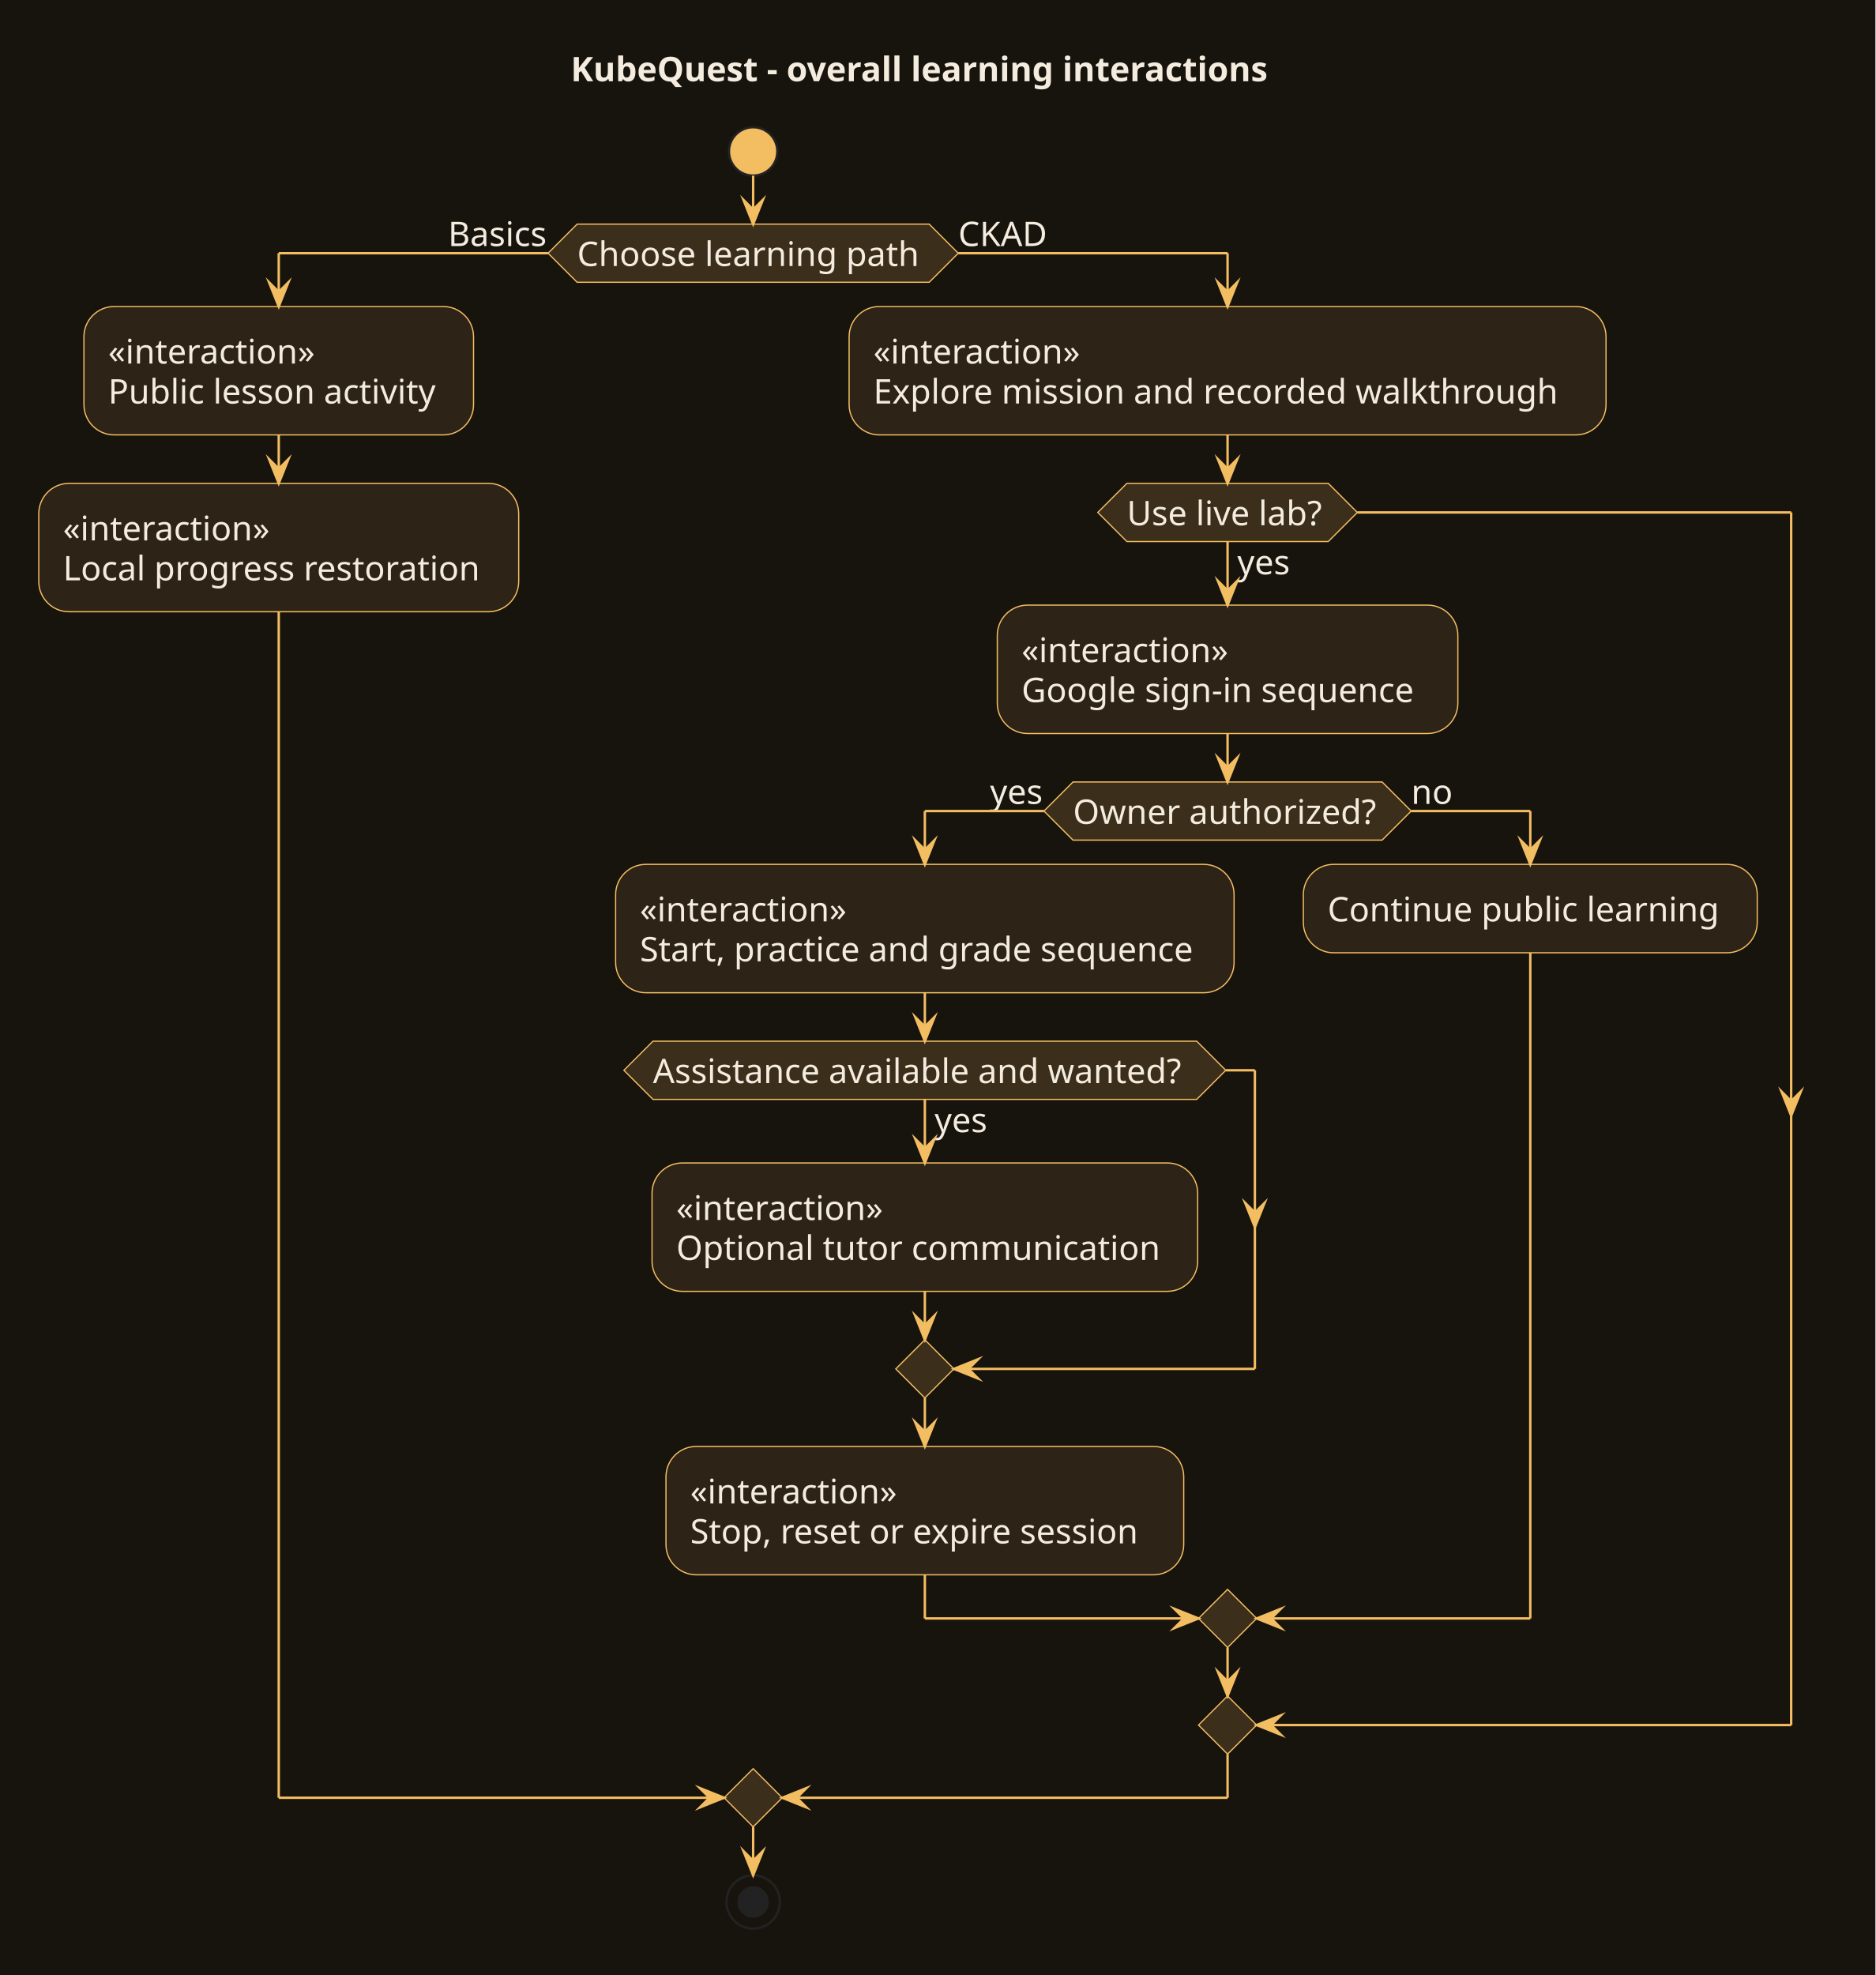
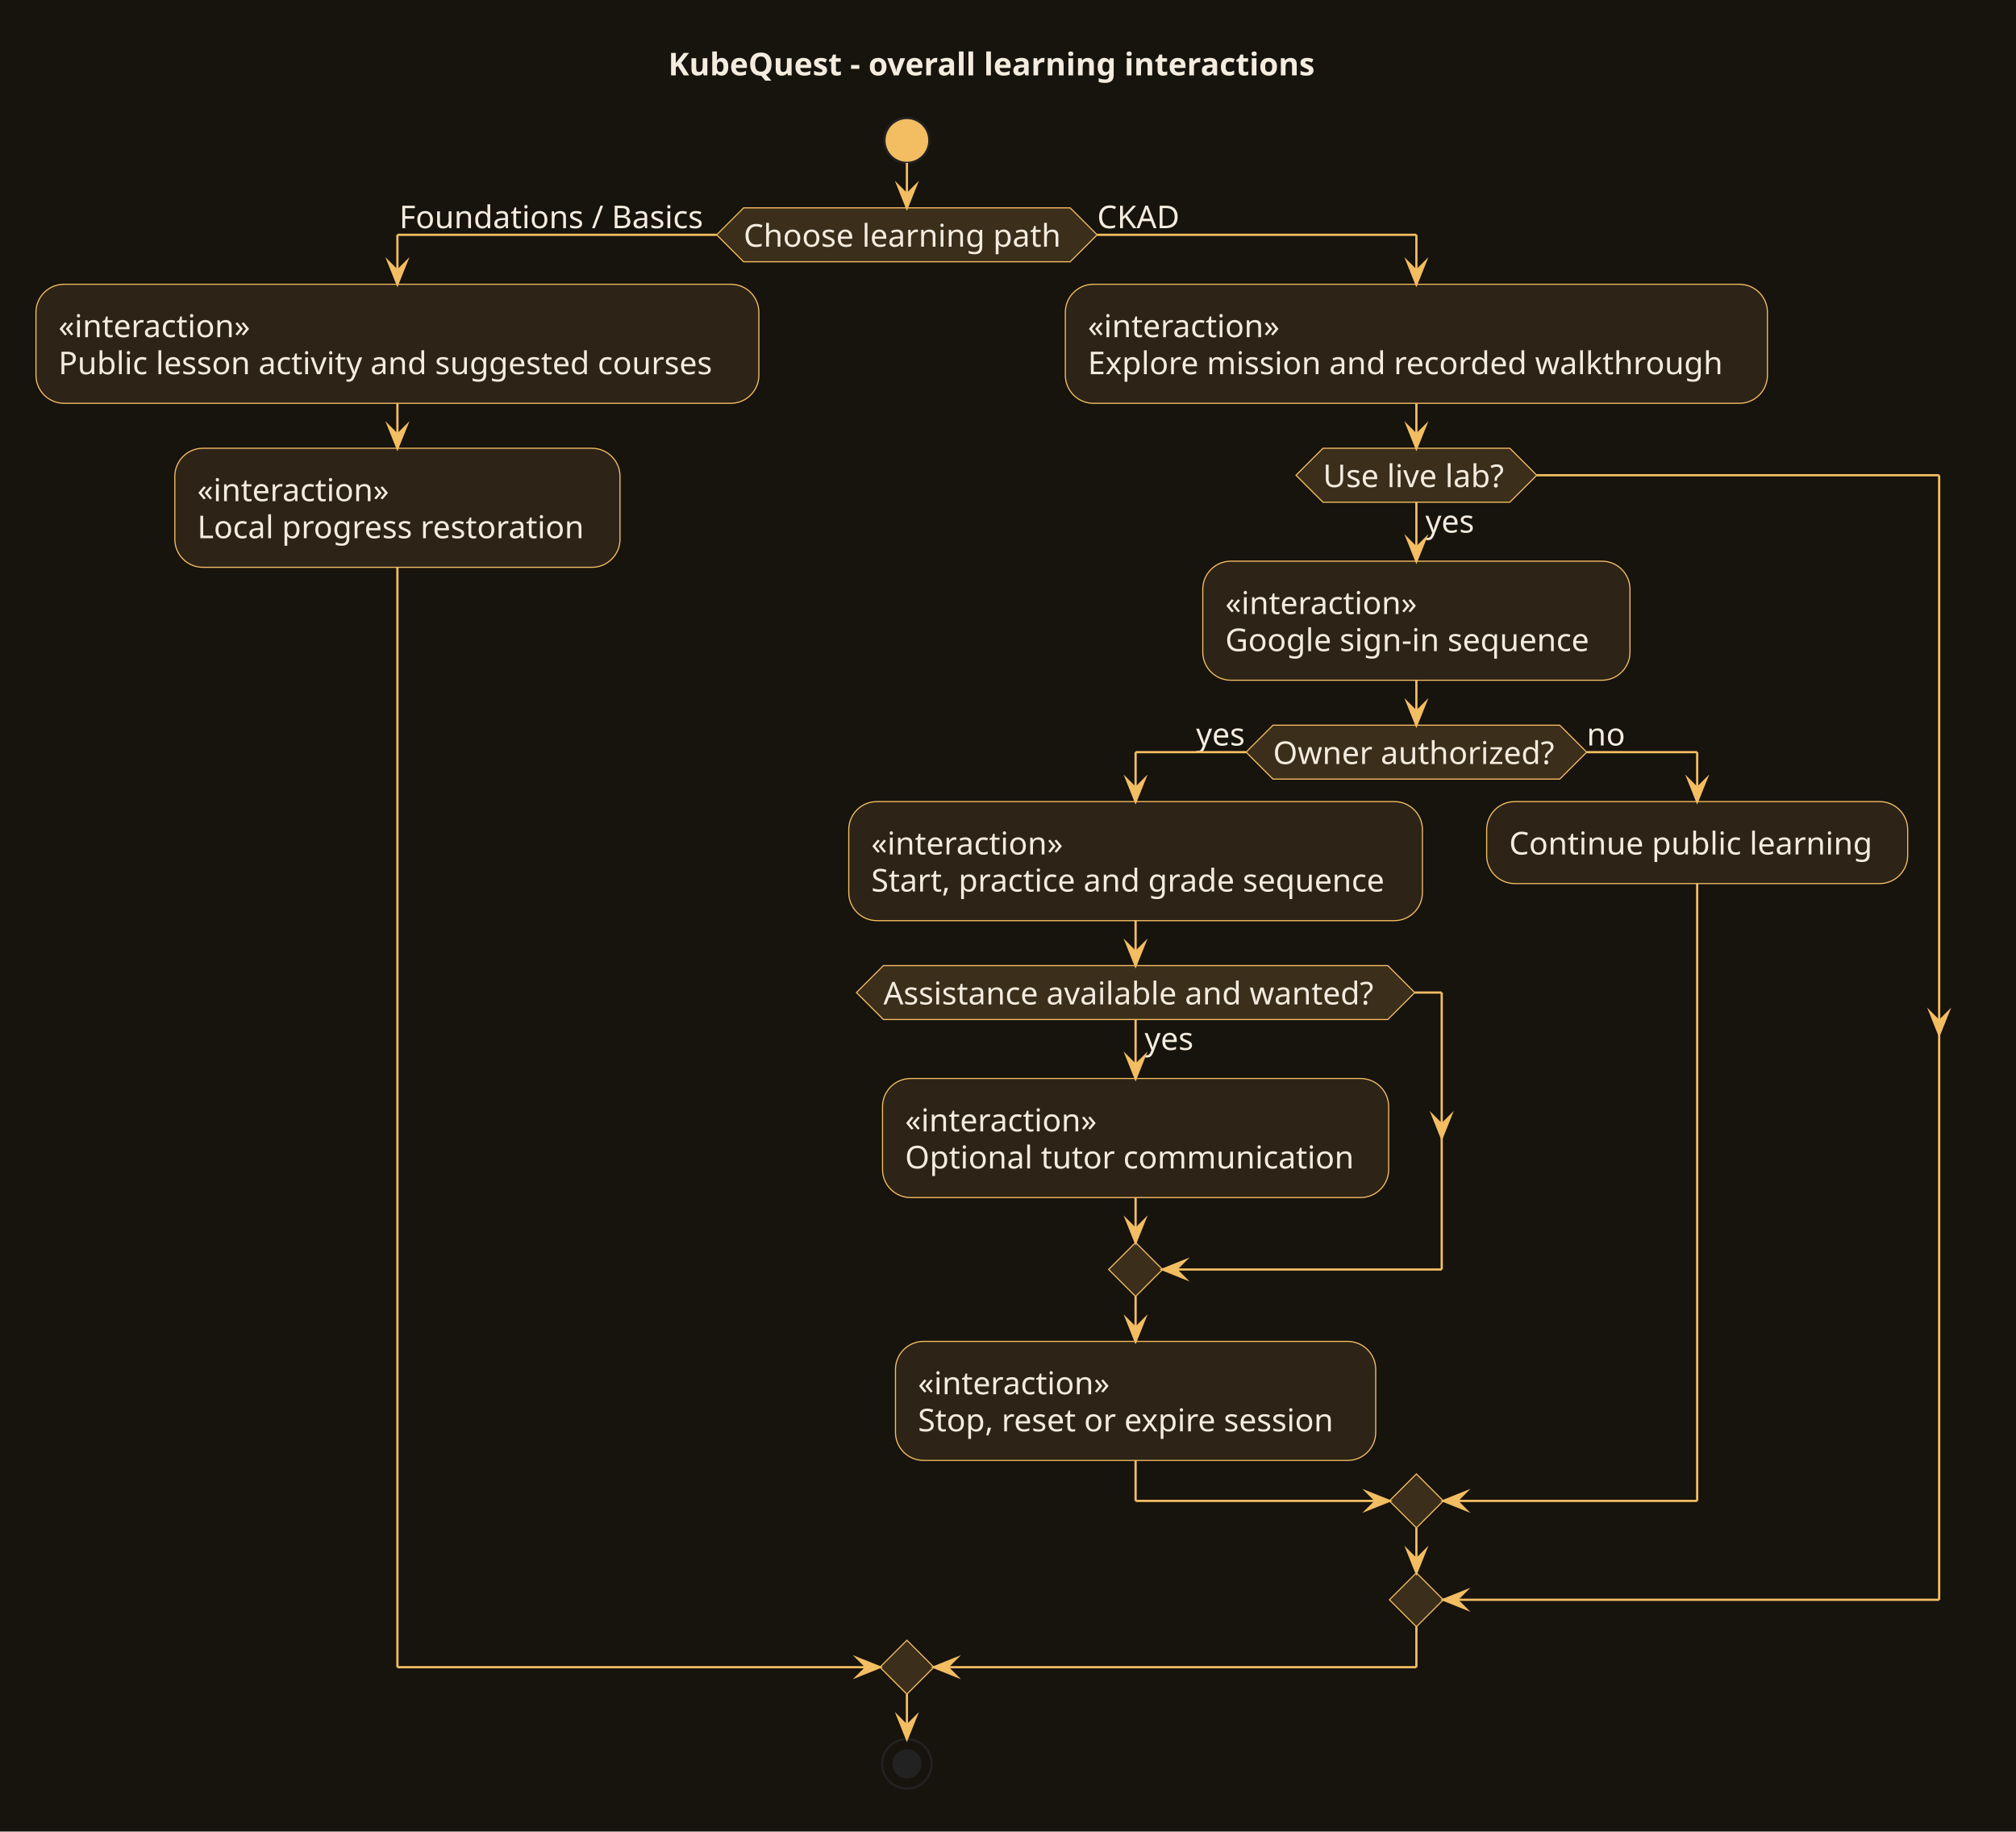
- <svg xmlns="http://www.w3.org/2000/svg" version="1.1" data-diagram-type="ACTIVITY" style="width:774px;height:815px;background:#17130D;" width="774px" height="815px" viewBox="0 0 774 815" zoomAndPan="magnify" preserveAspectRatio="none" contentStyleType="text/css">
+ <svg xmlns="http://www.w3.org/2000/svg" version="1.1" data-diagram-type="ACTIVITY" style="width:897px;height:815px;background:#17130D;" width="897px" height="815px" viewBox="0 0 897 815" zoomAndPan="magnify" preserveAspectRatio="none" contentStyleType="text/css">
  <defs />
  <g font-family="sans-serif" lengthAdjust="spacing">
-     <rect x="0" y="0" width="774" height="815" fill="#17130D" style="stroke:none;" />
+     <rect x="0" y="0" width="897" height="815" fill="#17130D" style="stroke:none;" />
    <g class="title" data-source-line="70">
-       <text x="235.54" y="33.535" fill="#F4ECDF" font-size="14" textLength="301.157" font-weight="700">KubeQuest - overall learning interactions</text>
+       <text x="297.327" y="33.535" fill="#F4ECDF" font-size="14" textLength="301.157" font-weight="700">KubeQuest - overall learning interactions</text>
    </g>
-     <ellipse cx="310.837" cy="62.488" rx="10" ry="10" fill="#F3BD62" style="stroke:#222;stroke-width:1;" />
-     <polygon points="238.188,92.488,383.486,92.488,395.486,104.488,383.486,116.488,238.188,116.488,226.188,104.488,238.188,92.488" fill="#3B2E1A" style="stroke:#F3BD62;stroke-width:0.5;stroke-linejoin:miter;stroke-miterlimit:10;" />
-     <text x="238.188" y="109.779" fill="#F4ECDF" font-size="14" textLength="145.298">Choose learning path</text>
-     <text x="184.912" y="101.535" fill="#F4ECDF" font-size="14" textLength="41.275">Basics</text>
-     <text x="395.486" y="101.535" fill="#F4ECDF" font-size="14" textLength="38.972">CKAD</text>
-     <rect x="34.638" y="126.488" width="160.8" height="52.977" fill="#2D2417" style="stroke:#F3BD62;stroke-width:0.5;" rx="12.5" ry="12.5" />
-     <text x="44.638" y="150.023" fill="#F4ECDF" font-size="14" textLength="87.644">«interaction»</text>
-     <text x="44.638" y="166.512" fill="#F4ECDF" font-size="14" textLength="140.8">Public lesson activity</text>
-     <rect x="16" y="199.465" width="198.076" height="52.977" fill="#2D2417" style="stroke:#F3BD62;stroke-width:0.5;" rx="12.5" ry="12.5" />
-     <text x="26" y="223" fill="#F4ECDF" font-size="14" textLength="87.644">«interaction»</text>
-     <text x="26" y="239.488" fill="#F4ECDF" font-size="14" textLength="178.076">Local progress restoration</text>
-     <rect x="350.439" y="126.488" width="312.394" height="52.977" fill="#2D2417" style="stroke:#F3BD62;stroke-width:0.5;" rx="12.5" ry="12.5" />
-     <text x="360.439" y="150.023" fill="#F4ECDF" font-size="14" textLength="87.644">«interaction»</text>
-     <text x="360.439" y="166.512" fill="#F4ECDF" font-size="14" textLength="292.394">Explore mission and recorded walkthrough</text>
-     <rect x="411.593" y="249.709" width="190.085" height="52.977" fill="#2D2417" style="stroke:#F3BD62;stroke-width:0.5;" rx="12.5" ry="12.5" />
-     <text x="421.593" y="273.244" fill="#F4ECDF" font-size="14" textLength="87.644">«interaction»</text>
-     <text x="421.593" y="289.732" fill="#F4ECDF" font-size="14" textLength="170.085">Google sign-in sequence</text>
-     <polygon points="442.849,322.686,570.422,322.686,582.422,334.686,570.422,346.686,442.849,346.686,430.849,334.686,442.849,322.686" fill="#3B2E1A" style="stroke:#F3BD62;stroke-width:0.5;stroke-linejoin:miter;stroke-miterlimit:10;" />
-     <text x="442.849" y="339.977" fill="#F4ECDF" font-size="14" textLength="127.572">Owner authorized?</text>
-     <text x="408.598" y="331.732" fill="#F4ECDF" font-size="14" textLength="22.251">yes</text>
-     <text x="582.422" y="331.732" fill="#F4ECDF" font-size="14" textLength="17.288">no</text>
-     <rect x="254.076" y="356.686" width="255.245" height="52.977" fill="#2D2417" style="stroke:#F3BD62;stroke-width:0.5;" rx="12.5" ry="12.5" />
-     <text x="264.076" y="380.221" fill="#F4ECDF" font-size="14" textLength="87.644">«interaction»</text>
-     <text x="264.076" y="396.709" fill="#F4ECDF" font-size="14" textLength="235.245">Start, practice and grade sequence</text>
-     <rect x="269.102" y="479.906" width="225.194" height="52.977" fill="#2D2417" style="stroke:#F3BD62;stroke-width:0.5;" rx="12.5" ry="12.5" />
-     <text x="279.102" y="503.441" fill="#F4ECDF" font-size="14" textLength="87.644">«interaction»</text>
-     <text x="279.102" y="519.93" fill="#F4ECDF" font-size="14" textLength="205.194">Optional tutor communication</text>
-     <polygon points="269.49,429.662,493.907,429.662,505.907,441.662,493.907,453.662,269.49,453.662,257.49,441.662,269.49,429.662" fill="#3B2E1A" style="stroke:#F3BD62;stroke-width:0.5;stroke-linejoin:miter;stroke-miterlimit:10;" />
-     <text x="385.699" y="467.197" fill="#F4ECDF" font-size="14" textLength="22.251">yes</text>
-     <text x="269.49" y="446.953" fill="#F4ECDF" font-size="14" textLength="224.417">Assistance available and wanted?</text>
-     <polygon points="381.699,552.883,393.699,564.883,381.699,576.883,369.699,564.883,381.699,552.883" fill="#3B2E1A" style="stroke:#F3BD62;stroke-width:0.5;stroke-linejoin:miter;stroke-miterlimit:10;" />
-     <rect x="274.857" y="596.883" width="213.683" height="52.977" fill="#2D2417" style="stroke:#F3BD62;stroke-width:0.5;" rx="12.5" ry="12.5" />
-     <text x="284.857" y="620.418" fill="#F4ECDF" font-size="14" textLength="87.644">«interaction»</text>
-     <text x="284.857" y="636.906" fill="#F4ECDF" font-size="14" textLength="193.683">Stop, reset or expire session</text>
-     <rect x="537.907" y="356.686" width="187.33" height="36.488" fill="#2D2417" style="stroke:#F3BD62;stroke-width:0.5;" rx="12.5" ry="12.5" />
-     <text x="547.907" y="380.221" fill="#F4ECDF" font-size="14" textLength="167.33">Continue public learning</text>
-     <polygon points="506.635,655.859,518.635,667.859,506.635,679.859,494.635,667.859,506.635,655.859" fill="#3B2E1A" style="stroke:#F3BD62;stroke-width:0.5;stroke-linejoin:miter;stroke-miterlimit:10;" />
-     <polygon points="465.07,199.465,548.201,199.465,560.201,211.465,548.201,223.465,465.07,223.465,453.07,211.465,465.07,199.465" fill="#3B2E1A" style="stroke:#F3BD62;stroke-width:0.5;stroke-linejoin:miter;stroke-miterlimit:10;" />
-     <text x="510.635" y="237" fill="#F4ECDF" font-size="14" textLength="22.251">yes</text>
-     <text x="465.07" y="216.756" fill="#F4ECDF" font-size="14" textLength="83.132">Use live lab?</text>
-     <polygon points="506.635,699.859,518.635,711.859,506.635,723.859,494.635,711.859,506.635,699.859" fill="#3B2E1A" style="stroke:#F3BD62;stroke-width:0.5;stroke-linejoin:miter;stroke-miterlimit:10;" />
-     <polygon points="310.837,729.859,322.837,741.859,310.837,753.859,298.837,741.859,310.837,729.859" fill="#3B2E1A" style="stroke:#F3BD62;stroke-width:0.5;stroke-linejoin:miter;stroke-miterlimit:10;" />
-     <ellipse cx="310.837" cy="784.859" rx="11" ry="11" fill="none" style="stroke:#222;stroke-width:1;" />
-     <ellipse cx="310.837" cy="784.859" rx="6" ry="6" fill="#222" style="stroke:#222;stroke-width:1;" />
-     <line x1="115.038" y1="179.465" x2="115.038" y2="199.465" style="stroke:#F3BD62;stroke-width:1;" />
-     <polygon points="111.038,189.465,115.038,199.465,119.038,189.465,115.038,193.465" fill="#F3BD62" style="stroke:#F3BD62;stroke-width:1;stroke-linejoin:miter;stroke-miterlimit:10;" />
-     <line x1="381.699" y1="453.662" x2="381.699" y2="479.906" style="stroke:#F3BD62;stroke-width:1;" />
-     <polygon points="377.699,469.906,381.699,479.906,385.699,469.906,381.699,473.906" fill="#F3BD62" style="stroke:#F3BD62;stroke-width:1;stroke-linejoin:miter;stroke-miterlimit:10;" />
-     <line x1="505.907" y1="441.662" x2="517.907" y2="441.662" style="stroke:#F3BD62;stroke-width:1;" />
-     <polygon points="513.907,496.395,517.907,506.395,521.907,496.395,517.907,500.395" fill="#F3BD62" style="stroke:#F3BD62;stroke-width:1;stroke-linejoin:miter;stroke-miterlimit:10;" />
-     <line x1="517.907" y1="441.662" x2="517.907" y2="564.883" style="stroke:#F3BD62;stroke-width:1;" />
-     <line x1="517.907" y1="564.883" x2="393.699" y2="564.883" style="stroke:#F3BD62;stroke-width:1;" />
-     <polygon points="403.699,560.883,393.699,564.883,403.699,568.883,399.699,564.883" fill="#F3BD62" style="stroke:#F3BD62;stroke-width:1;stroke-linejoin:miter;stroke-miterlimit:10;" />
-     <line x1="381.699" y1="532.883" x2="381.699" y2="552.883" style="stroke:#F3BD62;stroke-width:1;" />
-     <polygon points="377.699,542.883,381.699,552.883,385.699,542.883,381.699,546.883" fill="#F3BD62" style="stroke:#F3BD62;stroke-width:1;stroke-linejoin:miter;stroke-miterlimit:10;" />
-     <line x1="381.699" y1="409.662" x2="381.699" y2="429.662" style="stroke:#F3BD62;stroke-width:1;" />
-     <polygon points="377.699,419.662,381.699,429.662,385.699,419.662,381.699,423.662" fill="#F3BD62" style="stroke:#F3BD62;stroke-width:1;stroke-linejoin:miter;stroke-miterlimit:10;" />
-     <line x1="381.699" y1="576.883" x2="381.699" y2="596.883" style="stroke:#F3BD62;stroke-width:1;" />
-     <polygon points="377.699,586.883,381.699,596.883,385.699,586.883,381.699,590.883" fill="#F3BD62" style="stroke:#F3BD62;stroke-width:1;stroke-linejoin:miter;stroke-miterlimit:10;" />
-     <line x1="430.849" y1="334.686" x2="381.699" y2="334.686" style="stroke:#F3BD62;stroke-width:1;" />
-     <line x1="381.699" y1="334.686" x2="381.699" y2="356.686" style="stroke:#F3BD62;stroke-width:1;" />
-     <polygon points="377.699,346.686,381.699,356.686,385.699,346.686,381.699,350.686" fill="#F3BD62" style="stroke:#F3BD62;stroke-width:1;stroke-linejoin:miter;stroke-miterlimit:10;" />
-     <line x1="582.422" y1="334.686" x2="631.572" y2="334.686" style="stroke:#F3BD62;stroke-width:1;" />
-     <line x1="631.572" y1="334.686" x2="631.572" y2="356.686" style="stroke:#F3BD62;stroke-width:1;" />
-     <polygon points="627.572,346.686,631.572,356.686,635.572,346.686,631.572,350.686" fill="#F3BD62" style="stroke:#F3BD62;stroke-width:1;stroke-linejoin:miter;stroke-miterlimit:10;" />
-     <line x1="381.699" y1="649.859" x2="381.699" y2="667.859" style="stroke:#F3BD62;stroke-width:1;" />
-     <line x1="381.699" y1="667.859" x2="494.635" y2="667.859" style="stroke:#F3BD62;stroke-width:1;" />
-     <polygon points="484.635,663.859,494.635,667.859,484.635,671.859,488.635,667.859" fill="#F3BD62" style="stroke:#F3BD62;stroke-width:1;stroke-linejoin:miter;stroke-miterlimit:10;" />
-     <line x1="631.572" y1="393.174" x2="631.572" y2="667.859" style="stroke:#F3BD62;stroke-width:1;" />
-     <line x1="631.572" y1="667.859" x2="518.635" y2="667.859" style="stroke:#F3BD62;stroke-width:1;" />
-     <polygon points="528.635,663.859,518.635,667.859,528.635,671.859,524.635,667.859" fill="#F3BD62" style="stroke:#F3BD62;stroke-width:1;stroke-linejoin:miter;stroke-miterlimit:10;" />
-     <line x1="506.635" y1="302.686" x2="506.635" y2="322.686" style="stroke:#F3BD62;stroke-width:1;" />
-     <polygon points="502.635,312.686,506.635,322.686,510.635,312.686,506.635,316.686" fill="#F3BD62" style="stroke:#F3BD62;stroke-width:1;stroke-linejoin:miter;stroke-miterlimit:10;" />
-     <line x1="506.635" y1="223.465" x2="506.635" y2="249.709" style="stroke:#F3BD62;stroke-width:1;" />
-     <polygon points="502.635,239.709,506.635,249.709,510.635,239.709,506.635,243.709" fill="#F3BD62" style="stroke:#F3BD62;stroke-width:1;stroke-linejoin:miter;stroke-miterlimit:10;" />
-     <line x1="560.201" y1="211.465" x2="739.237" y2="211.465" style="stroke:#F3BD62;stroke-width:1;" />
-     <polygon points="735.237,450.406,739.237,460.406,743.237,450.406,739.237,454.406" fill="#F3BD62" style="stroke:#F3BD62;stroke-width:1;stroke-linejoin:miter;stroke-miterlimit:10;" />
-     <line x1="739.237" y1="211.465" x2="739.237" y2="711.859" style="stroke:#F3BD62;stroke-width:1;" />
-     <line x1="739.237" y1="711.859" x2="518.635" y2="711.859" style="stroke:#F3BD62;stroke-width:1;" />
-     <polygon points="528.635,707.859,518.635,711.859,528.635,715.859,524.635,711.859" fill="#F3BD62" style="stroke:#F3BD62;stroke-width:1;stroke-linejoin:miter;stroke-miterlimit:10;" />
-     <line x1="506.635" y1="679.859" x2="506.635" y2="699.859" style="stroke:#F3BD62;stroke-width:1;" />
-     <polygon points="502.635,689.859,506.635,699.859,510.635,689.859,506.635,693.859" fill="#F3BD62" style="stroke:#F3BD62;stroke-width:1;stroke-linejoin:miter;stroke-miterlimit:10;" />
-     <line x1="506.635" y1="179.465" x2="506.635" y2="199.465" style="stroke:#F3BD62;stroke-width:1;" />
-     <polygon points="502.635,189.465,506.635,199.465,510.635,189.465,506.635,193.465" fill="#F3BD62" style="stroke:#F3BD62;stroke-width:1;stroke-linejoin:miter;stroke-miterlimit:10;" />
-     <line x1="226.188" y1="104.488" x2="115.038" y2="104.488" style="stroke:#F3BD62;stroke-width:1;" />
-     <line x1="115.038" y1="104.488" x2="115.038" y2="126.488" style="stroke:#F3BD62;stroke-width:1;" />
-     <polygon points="111.038,116.488,115.038,126.488,119.038,116.488,115.038,120.488" fill="#F3BD62" style="stroke:#F3BD62;stroke-width:1;stroke-linejoin:miter;stroke-miterlimit:10;" />
-     <line x1="395.486" y1="104.488" x2="506.635" y2="104.488" style="stroke:#F3BD62;stroke-width:1;" />
-     <line x1="506.635" y1="104.488" x2="506.635" y2="126.488" style="stroke:#F3BD62;stroke-width:1;" />
-     <polygon points="502.635,116.488,506.635,126.488,510.635,116.488,506.635,120.488" fill="#F3BD62" style="stroke:#F3BD62;stroke-width:1;stroke-linejoin:miter;stroke-miterlimit:10;" />
-     <line x1="115.038" y1="252.441" x2="115.038" y2="741.859" style="stroke:#F3BD62;stroke-width:1;" />
-     <line x1="115.038" y1="741.859" x2="298.837" y2="741.859" style="stroke:#F3BD62;stroke-width:1;" />
-     <polygon points="288.837,737.859,298.837,741.859,288.837,745.859,292.837,741.859" fill="#F3BD62" style="stroke:#F3BD62;stroke-width:1;stroke-linejoin:miter;stroke-miterlimit:10;" />
-     <line x1="506.635" y1="723.859" x2="506.635" y2="741.859" style="stroke:#F3BD62;stroke-width:1;" />
-     <line x1="506.635" y1="741.859" x2="322.837" y2="741.859" style="stroke:#F3BD62;stroke-width:1;" />
-     <polygon points="332.837,737.859,322.837,741.859,332.837,745.859,328.837,741.859" fill="#F3BD62" style="stroke:#F3BD62;stroke-width:1;stroke-linejoin:miter;stroke-miterlimit:10;" />
-     <line x1="310.837" y1="72.488" x2="310.837" y2="92.488" style="stroke:#F3BD62;stroke-width:1;" />
-     <polygon points="306.837,82.488,310.837,92.488,314.837,82.488,310.837,86.488" fill="#F3BD62" style="stroke:#F3BD62;stroke-width:1;stroke-linejoin:miter;stroke-miterlimit:10;" />
-     <line x1="310.837" y1="753.859" x2="310.837" y2="773.859" style="stroke:#F3BD62;stroke-width:1;" />
-     <polygon points="306.837,763.859,310.837,773.859,314.837,763.859,310.837,767.859" fill="#F3BD62" style="stroke:#F3BD62;stroke-width:1;stroke-linejoin:miter;stroke-miterlimit:10;" />
+     <ellipse cx="403.517" cy="62.488" rx="10" ry="10" fill="#F3BD62" style="stroke:#222;stroke-width:1;" />
+     <polygon points="330.868,92.488,476.166,92.488,488.166,104.488,476.166,116.488,330.868,116.488,318.868,104.488,330.868,92.488" fill="#3B2E1A" style="stroke:#F3BD62;stroke-width:0.5;stroke-linejoin:miter;stroke-miterlimit:10;" />
+     <text x="330.868" y="109.779" fill="#F4ECDF" font-size="14" textLength="145.298">Choose learning path</text>
+     <text x="177.658" y="101.535" fill="#F4ECDF" font-size="14" textLength="141.21">Foundations / Basics</text>
+     <text x="488.166" y="101.535" fill="#F4ECDF" font-size="14" textLength="38.972">CKAD</text>
+     <rect x="16" y="126.488" width="321.649" height="52.977" fill="#2D2417" style="stroke:#F3BD62;stroke-width:0.5;" rx="12.5" ry="12.5" />
+     <text x="26" y="150.023" fill="#F4ECDF" font-size="14" textLength="87.644">«interaction»</text>
+     <text x="26" y="166.512" fill="#F4ECDF" font-size="14" textLength="301.649">Public lesson activity and suggested courses</text>
+     <rect x="77.787" y="199.465" width="198.076" height="52.977" fill="#2D2417" style="stroke:#F3BD62;stroke-width:0.5;" rx="12.5" ry="12.5" />
+     <text x="87.787" y="223" fill="#F4ECDF" font-size="14" textLength="87.644">«interaction»</text>
+     <text x="87.787" y="239.488" fill="#F4ECDF" font-size="14" textLength="178.076">Local progress restoration</text>
+     <rect x="474.012" y="126.488" width="312.394" height="52.977" fill="#2D2417" style="stroke:#F3BD62;stroke-width:0.5;" rx="12.5" ry="12.5" />
+     <text x="484.012" y="150.023" fill="#F4ECDF" font-size="14" textLength="87.644">«interaction»</text>
+     <text x="484.012" y="166.512" fill="#F4ECDF" font-size="14" textLength="292.394">Explore mission and recorded walkthrough</text>
+     <rect x="535.166" y="249.709" width="190.085" height="52.977" fill="#2D2417" style="stroke:#F3BD62;stroke-width:0.5;" rx="12.5" ry="12.5" />
+     <text x="545.166" y="273.244" fill="#F4ECDF" font-size="14" textLength="87.644">«interaction»</text>
+     <text x="545.166" y="289.732" fill="#F4ECDF" font-size="14" textLength="170.085">Google sign-in sequence</text>
+     <polygon points="566.423,322.686,693.995,322.686,705.995,334.686,693.995,346.686,566.423,346.686,554.423,334.686,566.423,322.686" fill="#3B2E1A" style="stroke:#F3BD62;stroke-width:0.5;stroke-linejoin:miter;stroke-miterlimit:10;" />
+     <text x="566.423" y="339.977" fill="#F4ECDF" font-size="14" textLength="127.572">Owner authorized?</text>
+     <text x="532.172" y="331.732" fill="#F4ECDF" font-size="14" textLength="22.251">yes</text>
+     <text x="705.995" y="331.732" fill="#F4ECDF" font-size="14" textLength="17.288">no</text>
+     <rect x="377.649" y="356.686" width="255.245" height="52.977" fill="#2D2417" style="stroke:#F3BD62;stroke-width:0.5;" rx="12.5" ry="12.5" />
+     <text x="387.649" y="380.221" fill="#F4ECDF" font-size="14" textLength="87.644">«interaction»</text>
+     <text x="387.649" y="396.709" fill="#F4ECDF" font-size="14" textLength="235.245">Start, practice and grade sequence</text>
+     <rect x="392.675" y="479.906" width="225.194" height="52.977" fill="#2D2417" style="stroke:#F3BD62;stroke-width:0.5;" rx="12.5" ry="12.5" />
+     <text x="402.675" y="503.441" fill="#F4ECDF" font-size="14" textLength="87.644">«interaction»</text>
+     <text x="402.675" y="519.93" fill="#F4ECDF" font-size="14" textLength="205.194">Optional tutor communication</text>
+     <polygon points="393.063,429.662,617.48,429.662,629.48,441.662,617.48,453.662,393.063,453.662,381.063,441.662,393.063,429.662" fill="#3B2E1A" style="stroke:#F3BD62;stroke-width:0.5;stroke-linejoin:miter;stroke-miterlimit:10;" />
+     <text x="509.272" y="467.197" fill="#F4ECDF" font-size="14" textLength="22.251">yes</text>
+     <text x="393.063" y="446.953" fill="#F4ECDF" font-size="14" textLength="224.417">Assistance available and wanted?</text>
+     <polygon points="505.272,552.883,517.272,564.883,505.272,576.883,493.272,564.883,505.272,552.883" fill="#3B2E1A" style="stroke:#F3BD62;stroke-width:0.5;stroke-linejoin:miter;stroke-miterlimit:10;" />
+     <rect x="398.431" y="596.883" width="213.683" height="52.977" fill="#2D2417" style="stroke:#F3BD62;stroke-width:0.5;" rx="12.5" ry="12.5" />
+     <text x="408.431" y="620.418" fill="#F4ECDF" font-size="14" textLength="87.644">«interaction»</text>
+     <text x="408.431" y="636.906" fill="#F4ECDF" font-size="14" textLength="193.683">Stop, reset or expire session</text>
+     <rect x="661.48" y="356.686" width="187.33" height="36.488" fill="#2D2417" style="stroke:#F3BD62;stroke-width:0.5;" rx="12.5" ry="12.5" />
+     <text x="671.48" y="380.221" fill="#F4ECDF" font-size="14" textLength="167.33">Continue public learning</text>
+     <polygon points="630.209,655.859,642.209,667.859,630.209,679.859,618.209,667.859,630.209,655.859" fill="#3B2E1A" style="stroke:#F3BD62;stroke-width:0.5;stroke-linejoin:miter;stroke-miterlimit:10;" />
+     <polygon points="588.643,199.465,671.775,199.465,683.775,211.465,671.775,223.465,588.643,223.465,576.643,211.465,588.643,199.465" fill="#3B2E1A" style="stroke:#F3BD62;stroke-width:0.5;stroke-linejoin:miter;stroke-miterlimit:10;" />
+     <text x="634.209" y="237" fill="#F4ECDF" font-size="14" textLength="22.251">yes</text>
+     <text x="588.643" y="216.756" fill="#F4ECDF" font-size="14" textLength="83.132">Use live lab?</text>
+     <polygon points="630.209,699.859,642.209,711.859,630.209,723.859,618.209,711.859,630.209,699.859" fill="#3B2E1A" style="stroke:#F3BD62;stroke-width:0.5;stroke-linejoin:miter;stroke-miterlimit:10;" />
+     <polygon points="403.517,729.859,415.517,741.859,403.517,753.859,391.517,741.859,403.517,729.859" fill="#3B2E1A" style="stroke:#F3BD62;stroke-width:0.5;stroke-linejoin:miter;stroke-miterlimit:10;" />
+     <ellipse cx="403.517" cy="784.859" rx="11" ry="11" fill="none" style="stroke:#222;stroke-width:1;" />
+     <ellipse cx="403.517" cy="784.859" rx="6" ry="6" fill="#222" style="stroke:#222;stroke-width:1;" />
+     <line x1="176.825" y1="179.465" x2="176.825" y2="199.465" style="stroke:#F3BD62;stroke-width:1;" />
+     <polygon points="172.825,189.465,176.825,199.465,180.825,189.465,176.825,193.465" fill="#F3BD62" style="stroke:#F3BD62;stroke-width:1;stroke-linejoin:miter;stroke-miterlimit:10;" />
+     <line x1="505.272" y1="453.662" x2="505.272" y2="479.906" style="stroke:#F3BD62;stroke-width:1;" />
+     <polygon points="501.272,469.906,505.272,479.906,509.272,469.906,505.272,473.906" fill="#F3BD62" style="stroke:#F3BD62;stroke-width:1;stroke-linejoin:miter;stroke-miterlimit:10;" />
+     <line x1="629.48" y1="441.662" x2="641.48" y2="441.662" style="stroke:#F3BD62;stroke-width:1;" />
+     <polygon points="637.48,496.395,641.48,506.395,645.48,496.395,641.48,500.395" fill="#F3BD62" style="stroke:#F3BD62;stroke-width:1;stroke-linejoin:miter;stroke-miterlimit:10;" />
+     <line x1="641.48" y1="441.662" x2="641.48" y2="564.883" style="stroke:#F3BD62;stroke-width:1;" />
+     <line x1="641.48" y1="564.883" x2="517.272" y2="564.883" style="stroke:#F3BD62;stroke-width:1;" />
+     <polygon points="527.272,560.883,517.272,564.883,527.272,568.883,523.272,564.883" fill="#F3BD62" style="stroke:#F3BD62;stroke-width:1;stroke-linejoin:miter;stroke-miterlimit:10;" />
+     <line x1="505.272" y1="532.883" x2="505.272" y2="552.883" style="stroke:#F3BD62;stroke-width:1;" />
+     <polygon points="501.272,542.883,505.272,552.883,509.272,542.883,505.272,546.883" fill="#F3BD62" style="stroke:#F3BD62;stroke-width:1;stroke-linejoin:miter;stroke-miterlimit:10;" />
+     <line x1="505.272" y1="409.662" x2="505.272" y2="429.662" style="stroke:#F3BD62;stroke-width:1;" />
+     <polygon points="501.272,419.662,505.272,429.662,509.272,419.662,505.272,423.662" fill="#F3BD62" style="stroke:#F3BD62;stroke-width:1;stroke-linejoin:miter;stroke-miterlimit:10;" />
+     <line x1="505.272" y1="576.883" x2="505.272" y2="596.883" style="stroke:#F3BD62;stroke-width:1;" />
+     <polygon points="501.272,586.883,505.272,596.883,509.272,586.883,505.272,590.883" fill="#F3BD62" style="stroke:#F3BD62;stroke-width:1;stroke-linejoin:miter;stroke-miterlimit:10;" />
+     <line x1="554.423" y1="334.686" x2="505.272" y2="334.686" style="stroke:#F3BD62;stroke-width:1;" />
+     <line x1="505.272" y1="334.686" x2="505.272" y2="356.686" style="stroke:#F3BD62;stroke-width:1;" />
+     <polygon points="501.272,346.686,505.272,356.686,509.272,346.686,505.272,350.686" fill="#F3BD62" style="stroke:#F3BD62;stroke-width:1;stroke-linejoin:miter;stroke-miterlimit:10;" />
+     <line x1="705.995" y1="334.686" x2="755.146" y2="334.686" style="stroke:#F3BD62;stroke-width:1;" />
+     <line x1="755.146" y1="334.686" x2="755.146" y2="356.686" style="stroke:#F3BD62;stroke-width:1;" />
+     <polygon points="751.146,346.686,755.146,356.686,759.146,346.686,755.146,350.686" fill="#F3BD62" style="stroke:#F3BD62;stroke-width:1;stroke-linejoin:miter;stroke-miterlimit:10;" />
+     <line x1="505.272" y1="649.859" x2="505.272" y2="667.859" style="stroke:#F3BD62;stroke-width:1;" />
+     <line x1="505.272" y1="667.859" x2="618.209" y2="667.859" style="stroke:#F3BD62;stroke-width:1;" />
+     <polygon points="608.209,663.859,618.209,667.859,608.209,671.859,612.209,667.859" fill="#F3BD62" style="stroke:#F3BD62;stroke-width:1;stroke-linejoin:miter;stroke-miterlimit:10;" />
+     <line x1="755.146" y1="393.174" x2="755.146" y2="667.859" style="stroke:#F3BD62;stroke-width:1;" />
+     <line x1="755.146" y1="667.859" x2="642.209" y2="667.859" style="stroke:#F3BD62;stroke-width:1;" />
+     <polygon points="652.209,663.859,642.209,667.859,652.209,671.859,648.209,667.859" fill="#F3BD62" style="stroke:#F3BD62;stroke-width:1;stroke-linejoin:miter;stroke-miterlimit:10;" />
+     <line x1="630.209" y1="302.686" x2="630.209" y2="322.686" style="stroke:#F3BD62;stroke-width:1;" />
+     <polygon points="626.209,312.686,630.209,322.686,634.209,312.686,630.209,316.686" fill="#F3BD62" style="stroke:#F3BD62;stroke-width:1;stroke-linejoin:miter;stroke-miterlimit:10;" />
+     <line x1="630.209" y1="223.465" x2="630.209" y2="249.709" style="stroke:#F3BD62;stroke-width:1;" />
+     <polygon points="626.209,239.709,630.209,249.709,634.209,239.709,630.209,243.709" fill="#F3BD62" style="stroke:#F3BD62;stroke-width:1;stroke-linejoin:miter;stroke-miterlimit:10;" />
+     <line x1="683.775" y1="211.465" x2="862.811" y2="211.465" style="stroke:#F3BD62;stroke-width:1;" />
+     <polygon points="858.811,450.406,862.811,460.406,866.811,450.406,862.811,454.406" fill="#F3BD62" style="stroke:#F3BD62;stroke-width:1;stroke-linejoin:miter;stroke-miterlimit:10;" />
+     <line x1="862.811" y1="211.465" x2="862.811" y2="711.859" style="stroke:#F3BD62;stroke-width:1;" />
+     <line x1="862.811" y1="711.859" x2="642.209" y2="711.859" style="stroke:#F3BD62;stroke-width:1;" />
+     <polygon points="652.209,707.859,642.209,711.859,652.209,715.859,648.209,711.859" fill="#F3BD62" style="stroke:#F3BD62;stroke-width:1;stroke-linejoin:miter;stroke-miterlimit:10;" />
+     <line x1="630.209" y1="679.859" x2="630.209" y2="699.859" style="stroke:#F3BD62;stroke-width:1;" />
+     <polygon points="626.209,689.859,630.209,699.859,634.209,689.859,630.209,693.859" fill="#F3BD62" style="stroke:#F3BD62;stroke-width:1;stroke-linejoin:miter;stroke-miterlimit:10;" />
+     <line x1="630.209" y1="179.465" x2="630.209" y2="199.465" style="stroke:#F3BD62;stroke-width:1;" />
+     <polygon points="626.209,189.465,630.209,199.465,634.209,189.465,630.209,193.465" fill="#F3BD62" style="stroke:#F3BD62;stroke-width:1;stroke-linejoin:miter;stroke-miterlimit:10;" />
+     <line x1="318.868" y1="104.488" x2="176.825" y2="104.488" style="stroke:#F3BD62;stroke-width:1;" />
+     <line x1="176.825" y1="104.488" x2="176.825" y2="126.488" style="stroke:#F3BD62;stroke-width:1;" />
+     <polygon points="172.825,116.488,176.825,126.488,180.825,116.488,176.825,120.488" fill="#F3BD62" style="stroke:#F3BD62;stroke-width:1;stroke-linejoin:miter;stroke-miterlimit:10;" />
+     <line x1="488.166" y1="104.488" x2="630.209" y2="104.488" style="stroke:#F3BD62;stroke-width:1;" />
+     <line x1="630.209" y1="104.488" x2="630.209" y2="126.488" style="stroke:#F3BD62;stroke-width:1;" />
+     <polygon points="626.209,116.488,630.209,126.488,634.209,116.488,630.209,120.488" fill="#F3BD62" style="stroke:#F3BD62;stroke-width:1;stroke-linejoin:miter;stroke-miterlimit:10;" />
+     <line x1="176.825" y1="252.441" x2="176.825" y2="741.859" style="stroke:#F3BD62;stroke-width:1;" />
+     <line x1="176.825" y1="741.859" x2="391.517" y2="741.859" style="stroke:#F3BD62;stroke-width:1;" />
+     <polygon points="381.517,737.859,391.517,741.859,381.517,745.859,385.517,741.859" fill="#F3BD62" style="stroke:#F3BD62;stroke-width:1;stroke-linejoin:miter;stroke-miterlimit:10;" />
+     <line x1="630.209" y1="723.859" x2="630.209" y2="741.859" style="stroke:#F3BD62;stroke-width:1;" />
+     <line x1="630.209" y1="741.859" x2="415.517" y2="741.859" style="stroke:#F3BD62;stroke-width:1;" />
+     <polygon points="425.517,737.859,415.517,741.859,425.517,745.859,421.517,741.859" fill="#F3BD62" style="stroke:#F3BD62;stroke-width:1;stroke-linejoin:miter;stroke-miterlimit:10;" />
+     <line x1="403.517" y1="72.488" x2="403.517" y2="92.488" style="stroke:#F3BD62;stroke-width:1;" />
+     <polygon points="399.517,82.488,403.517,92.488,407.517,82.488,403.517,86.488" fill="#F3BD62" style="stroke:#F3BD62;stroke-width:1;stroke-linejoin:miter;stroke-miterlimit:10;" />
+     <line x1="403.517" y1="753.859" x2="403.517" y2="773.859" style="stroke:#F3BD62;stroke-width:1;" />
+     <polygon points="399.517,763.859,403.517,773.859,407.517,763.859,403.517,767.859" fill="#F3BD62" style="stroke:#F3BD62;stroke-width:1;stroke-linejoin:miter;stroke-miterlimit:10;" />
  </g>
</svg>
